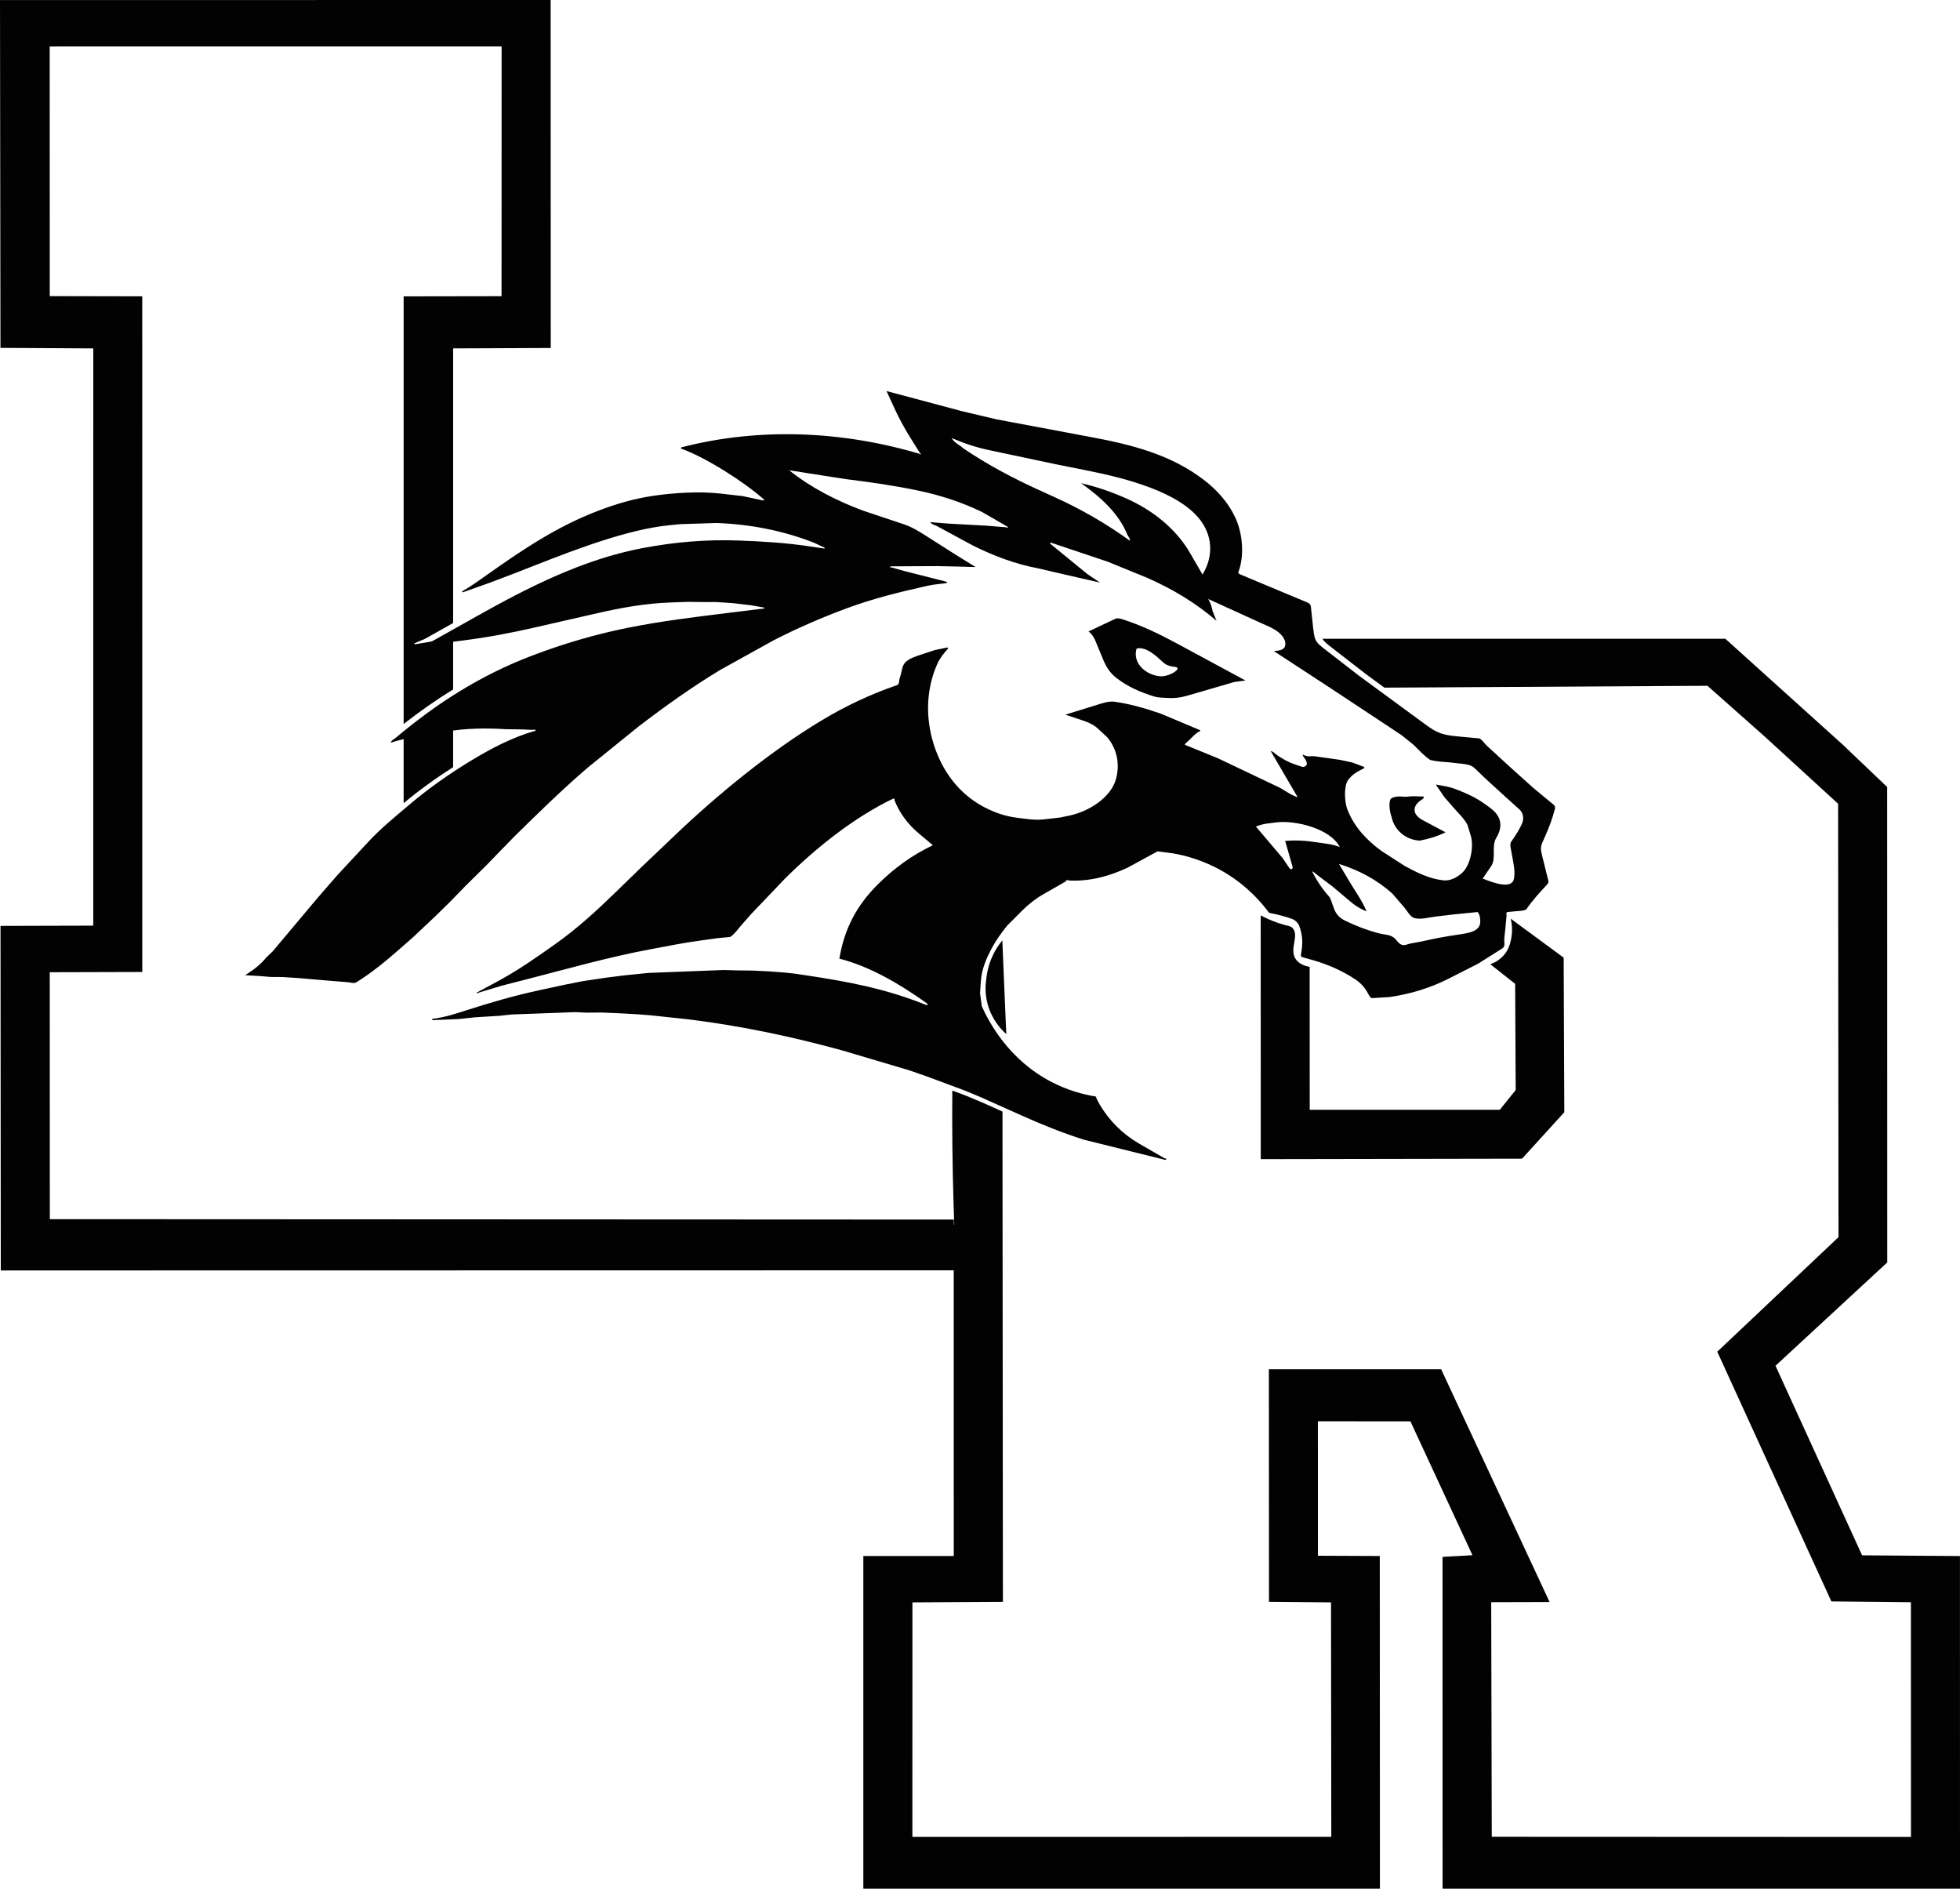
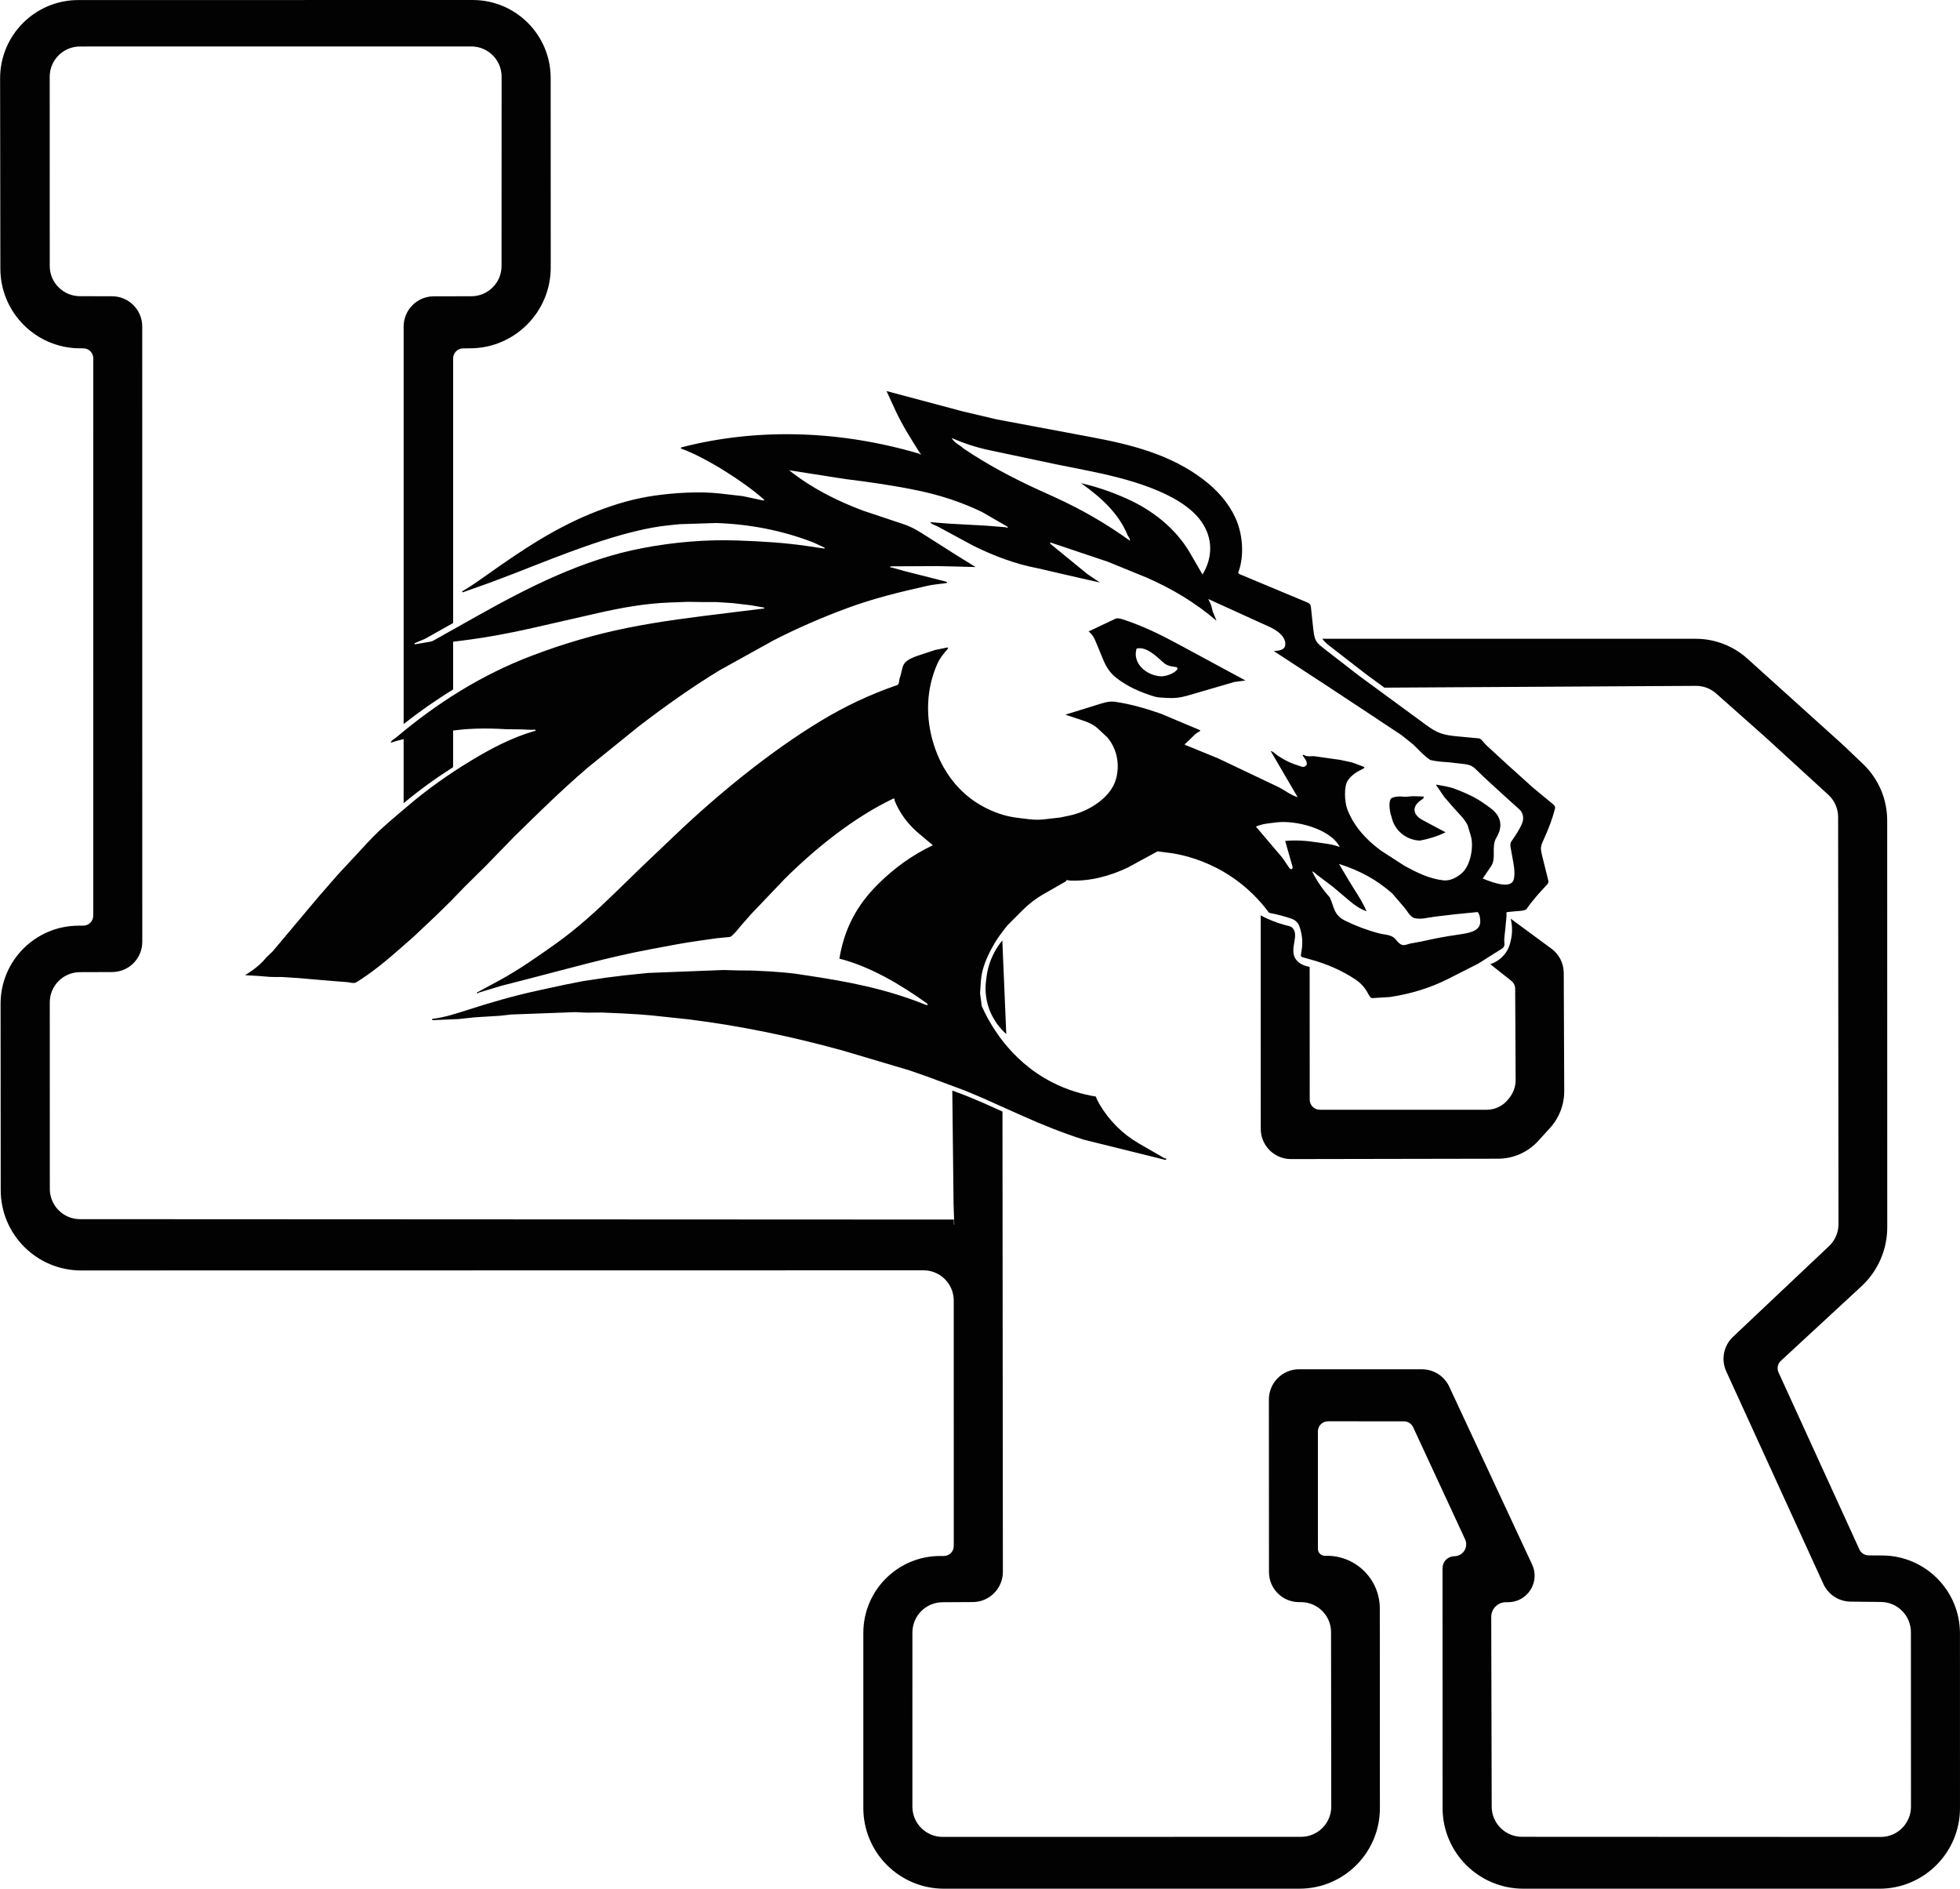
<svg xmlns="http://www.w3.org/2000/svg" id="Layer_2" data-name="Layer 2" viewBox="0 0 1944.33 1873.27">
  <defs>
    <style>
      .cls-1 {
        fill: #020202;
      }
    </style>
  </defs>
  <g id="Layer_1-2" data-name="Layer 1">
    <g>
-       <path class="cls-1" d="M1551.15,949.82h0c-17.51-12.88-35.02-25.76-52.52-38.65,1.15,4.78,2.04,11.62.52,19.48-.81,4.21-1.96,10.16-6.69,15.97-4.99,6.15-11.16,8.7-14.09,9.69,8.22,6.51,16.45,13.01,24.67,19.52l.53,105.29-15.76,19.58h-.01s-188.54-.02-188.54-.02l-.08-141.66c-4.3-.83-10.81-2.8-14.12-8.21-6.07-9.92,3.9-22.79-2.64-30.17-2.3-2.59-4.23-1.78-14.05-5.07-7.77-2.61-13.82-5.56-17.75-7.66l.06,241.75,259.21-.46,41.92-46.05-.63-153.33Z" />
+       <path class="cls-1" d="M1539.02,940.9L1498.63,911.17C1499.78,915.95,1500.67,922.79,1499.15,930.65C1498.34,934.86,1497.19,940.81,1492.46,946.62C1487.47,952.77,1481.3,955.32,1478.37,956.31L1499.27,972.85C1501.65,974.73,1503.05,977.6,1503.06,980.64L1503.52,1070.91C1503.55,1077.51,1501.31,1083.93,1497.17,1089.07L1496.02,1090.5C1490.83,1096.95,1483,1100.7,1474.72,1100.7L1309.25,1100.68C1303.73,1100.68,1299.26,1096.21,1299.25,1090.69L1299.18,959.02C1294.88,958.19,1288.37,956.22,1285.06,950.81C1278.99,940.89,1288.96,928.02,1282.42,920.64C1280.12,918.05,1278.19,918.86,1268.37,915.57C1260.6,912.96,1254.55,910.01,1250.62,907.91L1250.67,1119.61C1250.68,1136.2,1264.14,1149.64,1280.73,1149.61L1486.11,1149.24C1501.26,1149.22,1515.7,1142.82,1525.9,1131.62L1537.66,1118.69C1546.76,1108.7,1551.78,1095.65,1551.72,1082.14L1551.24,964.93C1551.2,955.44,1546.67,946.52,1539.02,940.9Z" />
      <polygon class="cls-1" points="1298.88 1038.9 1298.92 1100.67 1298.92 1100.67 1298.88 1038.9" />
      <g>
        <path class="cls-1" d="M1403.27,804.08c.54,4.45,4.76,7.6,8.14,9.4l22.53,12c-8.33,4.18-16.6,6.54-25.41,8.26-13.57-.61-25.06-9.85-27.99-23.08-2.42-6.45-3.32-17.25-.03-19.05,3.03-1.66,7.68-1.93,11.12-1.49,3.96.5,7-.54,10.9-.41l9.61.31c.77.92-.27,2.13-1.41,2.84-3.59,2.25-8.06,6.18-7.45,11.21Z" />
        <path class="cls-1" d="M1542.54,802.16c.42-1.65-.18-3.08-1.5-4.17l-20.17-16.67-24.25-21.81-22.03-20.24c-2.28-2.09-4.33-5.82-7.17-6.91l-21.02-1.95c-15.2-1.41-20.52-3.17-32.23-11.77l-66.25-48.6-31.43-24.34c-12.6-9.76-12.4-9.36-14.36-27.72l-1.71-16.07c-.28-2.65-1.79-3.65-3.9-4.54l-54.06-22.56-12.64-5.3c-.57-.24-1.1-.83-1.37-1.2-.3-.41.06-.91.29-1.55,5.76-16.02,4.02-37.53-3.23-53.2-7-15.13-18.04-27.42-31.32-37.61-32.68-25.08-71.4-34.87-111.5-42.38l-93.84-17.59-34.8-8.2-74.63-19.93,8.74,18.96c6.94,15.06,15.79,28.94,24.73,42.99,1.37-.11.25,1.78-.46.37-76.56-22.75-159.05-26.54-236.57-6.45-.66.37-.54,1.1.08,1.32,23.86,8.49,62.32,32.97,80.87,49.52l1.03.92c.52.47.19.95-.08.92l-1.71-.24-19.26-4.1-21.96-2.52c-20.6-2.36-45.72-.87-66.47,2.17-19.27,2.82-37.24,8.07-55.4,15.04-40.45,15.53-73.98,38.01-109.02,62.81-8.24,5.83-15.91,11.38-24.78,16.56-1.19.42-.7,1.76.48,1.16l26.29-9.35,24.48-9.29,23.31-9.12c38.31-14.98,89.27-34.39,129.3-38.47l11.36-1.16,36.08-1.16c33.4,1.15,65.81,7.38,96.82,19.47l9.99,4.66c1.24.19.8,1.65-.38,1.09l-15.61-2.31c-22.94-3.39-45.36-4.69-68.58-5.54-32.16-1.17-63.58,1.49-95.31,7.52-59.01,11.22-112.86,38.61-164.82,67.78l-43.61,24.48-9.91,4.14c-.56.67.21,1.4,1.13.93l18.88-3.17,20-2.51c23.83-2.99,46.67-7.26,70.15-12.62l63.69-14.54c23.94-5.47,47.34-9.62,71.7-10.53l17.58-.65,15.74.22,12.53-.03,16.62,1.08,18.21,2.17,12.54,2.22c.77.14.46,1.14-.18.95l-34.76,4.3c-33.75,4.17-66.88,8.12-100.22,14.84-32.85,6.62-64.23,15.92-95.47,27.82-49.98,19.04-93.95,46.93-134.6,81.29-1.8,1.52-3.91,1.96-5.07,4.84,8.01-2.57,16.26-4.49,25-5.96l30.49-5.12c19.65-3.3,38.98-3.52,58.81-2.32l16.73.24c3.77.05,7.52.64,11.7.25,1.6-.27,1.24,1.72-.37,1.39-22.39,6.61-42.41,17.1-62.22,29.08-22.49,13.61-43.4,28.38-63.37,45.41-13.43,11.45-26.54,22.04-38.57,34.98l-30.49,32.8-11.27,12.92-9.17,10.55-44.29,52.74-6.25,5.97c-5.78,7.17-12.7,12.32-21.05,17.69l12.89.7,12.35,1.01,11.78.08,15.95,1.04,12.13,1.06,12.13,1.03,12.13,1.02,12.27.95c2.47.19,6.22,1.66,8.8.05,14.82-9.25,28.15-20.1,41.25-31.58l15-13.14,22.95-21.64,14.52-14.27,13.75-14.2,21.28-21.02,13.4-13.84,14.62-14.99c23.88-23.44,47.44-46.6,72.92-68.4l50.03-40.45c26.23-20.09,52.53-38.9,80.81-56.05l53.15-29.46c23.91-12.27,47.78-22.62,73.06-31.97,25.84-9.57,52.19-16.01,79.06-22.03,9.75-2.18,18.67-2.25,19.91-3.08.37-.25.3-.64-.14-.82l-1.37-.55-41.2-10.45-12.3-3.49c-1.06.62-1.8-.71-.71-1.05l46.29-.23,18.97.41,18.94.53-20.26-12.54-27.52-17.52c-7.53-4.8-14.87-9.52-23.44-12.38l-40.74-13.6c-25.97-9.84-50.64-22.14-73-39.95l56.17,8.76c24.56,3.05,48.22,6.39,72.43,11.51,21.92,4.63,42.65,11.43,62.7,21.09l24.94,14.4c1.35.48.08,2.15-.93.79l-19.82-1.6-37.4-2.06-18.18-1.45c1.92,2.6,4.55,2.76,6.95,4.06l35.97,19.44c20.54,10.09,41.22,18,63.8,22.27l40.77,9.43,20.9,4.71-12.4-8.36-36.4-29.73c-.36-.29-.75-1.03-.68-1.31.06-.25.47-.3,1.15-.07l56.09,18.82,38.69,15.8c25.17,11.04,48.2,24.77,69.2,42.79l-3.88-9.54c-.84-4.27-2.02-8.13-4.35-12.08l53.45,24.33c5.78,2.63,11.18,4.65,16.16,8.62,3.86,3.08,7.78,7.97,6.71,13.24-.94,4.62-6.44,5.09-11.29,5.44l54.13,35.39,38,25.08,34.75,23.04,11.69,9.41c5.43,5.29,10.28,10.83,16.66,15.11,6.01,1.51,12.07,1.89,18.23,2.27l14.33,1.63c4.62.53,8.45,1.33,11.96,4.7l10.74,10.33,17.76,16.22,15.48,13.97c3.41,3.08,4.59,8.5,2.84,13.02-2.66,6.88-6.88,12.76-11,18.85-1.28,1.89-.93,4.23-.53,6.44l1.8,9.92c1.23,6.8,2.66,13.61,1.39,20.43-1.98,10.6-19.6,4.48-30.99-.19l8.3-12.16c5.58-8.18-.2-19.47,5.38-28.58,4.43-7.24,5.61-15.36.46-22.72-3.14-4.5-7.92-7.47-12.47-10.76-8.81-6.36-18.56-10.62-28.73-14.53-6.34-2.44-12.79-3.23-19.08-4.43.11,1.21.65,1.49,1.12,2.19l6.94,10.16,9.21,10.6c4.79,5.52,10.33,10.43,13.81,17.13l3.23,10.64c3.18,10.46-.12,28.92-8.35,36.61-4.93,4.61-12.01,8.44-18.9,7.65-14.01-1.6-26.28-7.74-38.39-14.34l-23.3-15.05c-14.55-10.64-26.8-23.8-33.41-40.74-2.96-7.58-3.67-23.19.48-29.09,8.04-11.4,21.21-11.42,14.54-13.88l-10.31-3.81-12.11-2.61-25.14-3.56c-3.21-.45-6.5.77-9.68-.77-5.17-2.5.15,2.61,1.16,5.15l.45,1.14.3,1.51c.46,2.28-2.71,4.1-4.86,3.38l-7.28-2.46c-6.24-2.11-11.73-5.26-17.2-8.94-2.12-1.43-3.79-3.74-6.46-4.14l11.57,19.81,15.19,25.98c-7.73-2.47-12.85-7.14-19.54-10.32l-59.65-28.36-30.68-12.52c-.66-.27-1.31-.33-1.81-.75-.35-.3-.42-.6.07-1.05l4.4-4.08c3.04-2.82,5.53-6.02,9.37-8.03.46-.24.97-.28,1.09-.77.14-.59-.19-.82-.78-.93l-38.32-16.12c-14.99-5.13-29.94-9.59-45.77-11.8-6.07-.85-12.65,1.62-18.29,3.36l-30.54,9.45,10.83,3.63c7.47,2.51,15.44,4.64,21.29,10.08l9.39,8.72c9.81,11.57,12.76,27.11,8.59,41.75-5.17,18.17-26.96,31.94-46.09,35.92l-9.1,1.9-16.66,1.91c-6.23.71-12.05.12-18.26-.66l-7.93-.99c-12.12-1.52-22.82-5.3-33.58-11.07-24.38-13.06-40.89-35.55-49.13-61.88-8.21-26.25-7.63-54.25,3.56-79.59,2.52-5.72,6.32-10.39,10.49-15.03.48-.53.05-1.39-.53-1.3l-12.31,2.54-15.67,5.17c-19.46,6.42-14.95,10.82-19.33,22.86-.56,1.54-.19,5.94-2.32,6.67-26.74,9.17-51.8,21-76.06,35.69-49.88,30.18-101.33,72.2-143.5,112.33l-33.76,32.13-26.9,26.13c-18.64,18.11-37.42,35.26-58.69,50.37-18.63,13.23-36.83,26.05-56.83,36.85l-21.25,11.47c-.4.82,1.11,1.34,1.52.18l23.09-6.95,26.63-6.84c40.04-10.29,79.31-21.5,119.88-29.1l15-2.81,11.56-2.18,11.27-1.94,13.56-2.02,15.8-2.23,12.97-1.24c4.35-2.85,7.52-7.66,10.94-11.55l9.57-10.89,33.92-35.55c30.51-30.26,68.33-60.59,107.22-79.18,1.2-.44,1.86.69,1.18,1.34,5.07,12.92,13.41,24.08,24.13,33.08l14.05,11.8c-20.43,9.67-38.28,22.63-54.31,38.52-21.25,21.06-33.45,44.15-38.45,73.96,30.68,7.73,61.09,25.96,86.36,44.01l1.04.94c.45.4.04,1.1-.32,1.12-.48.02-1.02-.15-1.6-.38-40.04-16.04-77.01-22.95-119.13-29.24l-10.83-1.62-9.99-1.06-14.22-1.09-17.46-.87-15.05-.14-13.73-.4-74.62,2.9-23.42,2.39-17.81,2.22-23.49,3.5-18.06,3.56-26.31,5.7c-24.69,5.35-48.41,12.27-72.42,20.03-10.97,3.55-21.3,6.77-32.78,8.19-.49.99.26,1.56,1.17,1.2l24.98-1.04,16-1.73,24.96-1.53,11.43-1.27,63.36-2.34,11.32.52,14.83-.14,21.07.93,15.27.88,12.85,1.03,37.27,3.96c51.87,6.49,102.67,17.11,153.08,31.05l65.74,19.52,16.69,5.8,37.85,14.06,16.39,6.83,40.61,18.18c20.32,9.09,40.29,17.14,61.62,23.93l80.46,19.96c2.1-.13,1.09-1.88-.4-1.47l-25.35-14.63c-16.34-9.43-29.71-22.79-39.35-39.15-1.44-2.44-2.64-4.97-3.68-7.57-12.2-1.97-27.61-5.99-43.85-14.41-42.87-22.22-62.38-59.98-69.19-75.16l-1.73-12.9.83-12.17c.81-11.83,5.61-22.85,11.17-33.15,4.34-8.05,9.4-14.76,15.04-21.83l14.73-14.77c6.34-6.36,13.23-11.76,21.05-16.24l22.35-12.78c.29-2.13,2.27-.85,3.89-.78,20.07.82,39.34-4.31,57.45-12.86l29.59-16.12,15.26,2c12.11,2.08,30.86,6.83,50.92,18.7,22.67,13.42,36.82,29.9,44.43,40.27,8.05,1.53,15.73,3.56,22.22,5.84,3.6,1.26,6.54,3.85,7.82,7.42,6.11,16.97.48,27.96,1.73,29.9.41.64,1.71.98,2.81,1.29l7.57,2.11c15.38,4.28,29.84,10.53,43.18,19.32,13.39,8.83,13.08,18.95,17.1,18.71l17.47-1.06c20.31-3.07,39.65-8.81,57.91-18.07l29.48-14.96,23.79-14.99c1.72-1.08,2.68-2.88,2.42-5.03-.58-4.76.36-9.11.79-13.74l1.27-13.64-.09-3.26c-.01-.48,1.27-.63,2.14-.71l6.93-.67c3.7-.36,7.26-.17,10.58-1.81,6.19-8.98,13.25-16.76,20.65-24.65.74-.79,1.64-2.35,1.31-3.67l-6.07-24.44c-2.22-8.95-1.58-10,1.9-17.66,4.37-9.63,8.05-19.13,10.69-29.44ZM1192.9,569.85l-12.3-21.25c-14.22-24.55-37.47-42.74-63.32-54.24-14.37-6.39-28.91-11.47-44.83-15.13,19.38,13.87,37.2,29.62,46.08,51.48.72,1.76,2.7,3.09,2.31,5.58-23.63-17.09-48.24-31.21-74.5-43.14l-15.06-6.84c-26.31-11.95-51.66-25.4-75.56-41.54-3.96-3.76-8.7-5.18-11.73-10.34,12.7,5.48,24.57,9.35,37.68,12.12l65.74,13.92,32.04,6.42c35.42,7.09,91.7,20.83,112.48,50.63,11.42,16.38,11.19,35.52.97,52.33ZM1274.88,834.07l7.32,25.49c.26.89-.03,2.07-.71,2.4-.7.34-1.79-.05-2.42-.99l-6.78-10.02-26.44-31.14c3.53-1.41,7.19-2.48,10.91-2.95l9.09-1.16c19.57-2.49,54.09,6.32,63.19,24.4-7.65-3-14.69-3.42-22.12-4.58-10.76-1.69-21.17-2.46-32.03-1.46ZM1450.61,926.36l-13.42,2.07-10.56,1.85-8.99,1.86-8.18,1.8-9.91,1.77c-2.69.48-6.06,2.39-8.96,1.36-3.5-1.24-5.41-5.39-8.24-7.36-4.21-2.92-9.31-2.67-14.09-3.92-11.84-3.1-23.11-7.34-33.97-12.69-11.31-5.57-10.67-13.4-15.11-23.02-7.11-7.92-12.85-16.36-17.62-25.93,2.26.81,3.54,2.46,5.32,3.81l15.01,11.3,17.56,14.82c4.77,4.02,9.77,7.37,16.19,9.78-4.61-10.94-11.29-19.93-17.17-29.84l-10.19-17.16c20.35,6.44,37.41,15.61,52.83,29.29l11.95,13.88c2.94,3.41,5.37,8.73,9.68,10.48,6.76,1.83,13.99-.55,20.76-1.35l18.79-2.23,23.55-2.35c2.16,2.61,2.39,5.64,2.57,8.6.58,9.22-8.37,11.72-17.78,13.17Z" />
        <path class="cls-1" d="M1168.9,638.96c-18.16-9.81-36.03-18.56-55.68-24.84-1.86-.59-4.79-1.33-6.66-.45l-26.68,12.58c3.75,3.1,5.46,6.16,7.02,9.94l7.61,18.38c2.91,7.04,6.73,12.94,12.84,17.74,11.12,8.72,23.97,14.28,37.49,18.45,3.89,1.2,7.35,1.1,11.66,1.41,7.68.54,14.22-.11,21.3-2.17l46.56-13.57,11.13-1.5-66.58-35.96ZM1150.89,670.73c-13.97-1.05-27.78-12.99-23.41-27.44,9.12-2.33,18.86,6.74,26.22,13.5,6.32,5.81,13.08,3.63,14.26,5.63,1.58,2.68-9.15,8.91-17.06,8.31Z" />
      </g>
      <g>
        <path class="cls-1" d="M994.31,932.73c-2.49,3.01-5.12,6.69-7.53,11.09-5.69,10.4-7.66,20.27-8.38,27.07-.84,5.46-1.5,14.49,1.33,24.99,4.3,15.97,14.08,25.79,18.5,29.72l-3.92-92.88Z" />
-         <path class="cls-1" d="M1944.29,1543.32l-97.08-.71-85.91-188.01,110.87-102.49-.08-471.52-43.93-41.89-116.59-105.14-399.72-.03c1.85,3.12,4.99,5.5,10.96,10.12l31.92,24.73,18.6,13.65c106.83-.62,213.66-1.23,320.49-1.85l57.04,50.6,72.56,66.4.38,429.88-120.27,113.59,113.2,247.69,78.89.83.08,232.77-415.86-.17-.55-232.62,57.94-.17-107.6-230.9-170.91-.02.13,230.72,61.53.52.27,232.52-415.56.05.04-232.57,89.76-.49-.43-486.36-20.42-9.14-16.65-6.94-12.71-4.72c-.29,37.07.11,74.59,1.26,112.54.21,6.83.44,13.64.69,20.44-.11,0-.22,0-.32,0-.03-1.68-.06-3.35-.09-5.03-298.93-.14-597.86-.27-896.79-.41l-.07-244.9,91.79-.26-.05-670.13-91.74-.19-.06-247.59,448.31-.04-.08,247.7-97.12.16v424.17c15.79-12.42,32.11-23.87,49.09-34.24,0-16.82,0-33.64,0-50.45l-17.88,2.24-19.17,3.22c-.93.47-1.7-.27-1.14-.95l10.07-4.21,28.13-15.8c0-90.79,0-181.59,0-272.37l96.84-.41-.1-345.14L0,.06l.46,344.97,92.08.53-.02,572.51-92.01.26.26,341.75,945.34-.16.03,283.34h-89.71v330s512.46-.02,512.46-.02l-.13-329.96-61.37-.26-.04-133.34,91.78.03,61.57,132.79-29.71,1.66.05,329.09,513.29.02-.04-329.95Z" />
+         <path class="cls-1" d="M1867.48,1542.76L1853.58,1542.66C1849.7,1542.63,1846.18,1540.35,1844.56,1536.81L1764.31,1361.18C1762.51,1357.26,1763.44,1352.62,1766.62,1349.69L1846.55,1275.79C1862.88,1260.69,1872.17,1239.46,1872.16,1217.23L1872.1,813.67C1872.09,792.54,1863.44,772.34,1848.15,757.76L1828.16,738.7L1733.41,653.26C1719.35,640.58,1701.09,633.56,1682.15,633.56L1311.85,633.53C1313.7,636.65,1316.84,639.03,1322.81,643.65L1354.73,668.38L1373.33,682.03L1682.33,680.25C1689.73,680.2,1696.88,682.89,1702.41,687.8L1750.86,730.78L1813.69,788.27C1819.89,793.95,1823.42,801.97,1823.43,810.38L1823.79,1214.11C1823.8,1222.38,1820.39,1230.28,1814.39,1235.95L1719.14,1325.9C1709.81,1334.72,1707.12,1348.5,1712.46,1360.18L1808.81,1571.01C1813.64,1581.59,1824.15,1588.42,1835.78,1588.54L1865.95,1588.86C1882.39,1589.03,1895.62,1602.4,1895.63,1618.85L1895.69,1791.92C1895.7,1808.49,1882.25,1821.93,1865.68,1821.93L1509.76,1821.78C1493.22,1821.78,1479.81,1808.39,1479.77,1791.85L1479.32,1603.69C1479.31,1595.66,1485.8,1589.13,1493.83,1589.11L1496.15,1589.1C1515.32,1589.04,1527.98,1569.12,1519.88,1551.74L1437.7,1375.41C1432.78,1364.84,1422.18,1358.08,1410.52,1358.08L1288.74,1358.06C1272.16,1358.06,1258.73,1371.5,1258.74,1388.08L1258.83,1559.24C1258.84,1575.6,1272.03,1588.89,1288.39,1589.03L1290.85,1589.05C1307.21,1589.19,1320.4,1602.47,1320.41,1618.83L1320.62,1791.79C1320.63,1808.37,1307.2,1821.82,1290.62,1821.82L935.1,1821.87C918.53,1821.87,905.09,1808.43,905.1,1791.86L905.12,1619.13C905.13,1602.63,918.46,1589.23,934.96,1589.14L965.03,1588.97C981.54,1588.88,994.88,1575.46,994.86,1558.95L994.46,1102.45L974.04,1093.31L957.39,1086.37L944.68,1081.65L945.94,1194.19L946.63,1214.63L946.31,1214.63L946.22,1209.6L946.31,1214.63L946.22,1209.6L79.41,1209.2C62.85,1209.2,49.43,1195.77,49.42,1179.21L49.37,994.21C49.36,977.67,62.74,964.25,79.28,964.21L111.23,964.11C127.77,964.07,141.15,950.65,141.15,934.11L141.1,323.84C141.1,307.29,127.71,293.87,111.16,293.84L79.29,293.77C62.75,293.74,49.36,280.32,49.35,263.78L49.31,76.12C49.3,59.55,62.73,46.12,79.3,46.12L467.6,46.08C484.17,46.08,497.61,59.52,497.6,76.09L497.54,263.84C497.53,280.38,484.13,293.8,467.59,293.83L430.36,293.89C413.81,293.92,400.41,307.34,400.41,323.89L400.41,718.11C416.2,705.69,432.52,694.24,449.5,683.87L449.5,633.42L431.62,635.66L412.45,638.88C411.52,639.35,410.75,638.61,411.31,637.93L421.38,633.72L449.51,617.92L449.51,355.51C449.51,350,453.96,345.53,459.47,345.51L466.46,345.48C510.63,345.29,546.34,309.42,546.33,265.25L546.27,77.35C546.26,34.63,511.62,0,468.9,0.01L77.73,0.05C34.81,0.06,0.05,34.87,0.1,77.79L0.36,266.43C0.41,309.93,35.56,345.23,79.06,345.48L82.74,345.5C88.16,345.53,92.54,349.94,92.54,355.36L92.52,908.1C92.52,913.61,88.06,918.08,82.55,918.1L77.79,918.11C35.09,918.23,0.54,952.91,0.57,995.61L0.71,1180.34C0.74,1224.39,36.46,1260.07,80.51,1260.07L916.11,1259.93C932.68,1259.92,946.11,1273.35,946.11,1289.92L946.14,1533.39C946.14,1538.84,941.72,1543.26,936.27,1543.26L932.68,1543.26C890.57,1543.26,856.43,1577.4,856.43,1619.51L856.43,1793.23C856.43,1837.43,892.26,1873.26,936.46,1873.26L1289.03,1873.24C1333.13,1873.24,1368.88,1837.48,1368.86,1793.38L1368.78,1595.44C1368.77,1566.59,1345.45,1543.18,1316.6,1543.06L1314.14,1543.05C1310.41,1543.03,1307.39,1540,1307.39,1536.27L1307.35,1419.69C1307.35,1414.16,1311.83,1409.68,1317.36,1409.68L1392.75,1409.71C1396.64,1409.71,1400.18,1411.97,1401.82,1415.5L1453.38,1526.72C1456.89,1534.28,1451.66,1543.01,1443.33,1543.47L1442.14,1543.54C1435.88,1543.89,1430.99,1549.06,1430.99,1555.33L1431.03,1793.16C1431.03,1837.39,1466.9,1873.25,1511.13,1873.25L1864.33,1873.27C1908.51,1873.27,1944.33,1837.45,1944.32,1793.27L1944.3,1620.14C1944.29,1577.62,1909.99,1543.07,1867.48,1542.76Z" />
        <path class="cls-1" d="M400.4,730.78v65.83c15.67-13.05,31.94-24.8,49.09-35.74,0-12.63,0-25.27,0-37.9-4.61.46-9.23,1.07-13.87,1.85l-30.98,5.2c-1.43.24-2.84.5-4.24.76Z" />
        <path class="cls-1" d="M507.79,964.07h.52c.12-.08.25-.16.38-.23l-.9.23Z" />
      </g>
    </g>
  </g>
</svg>
